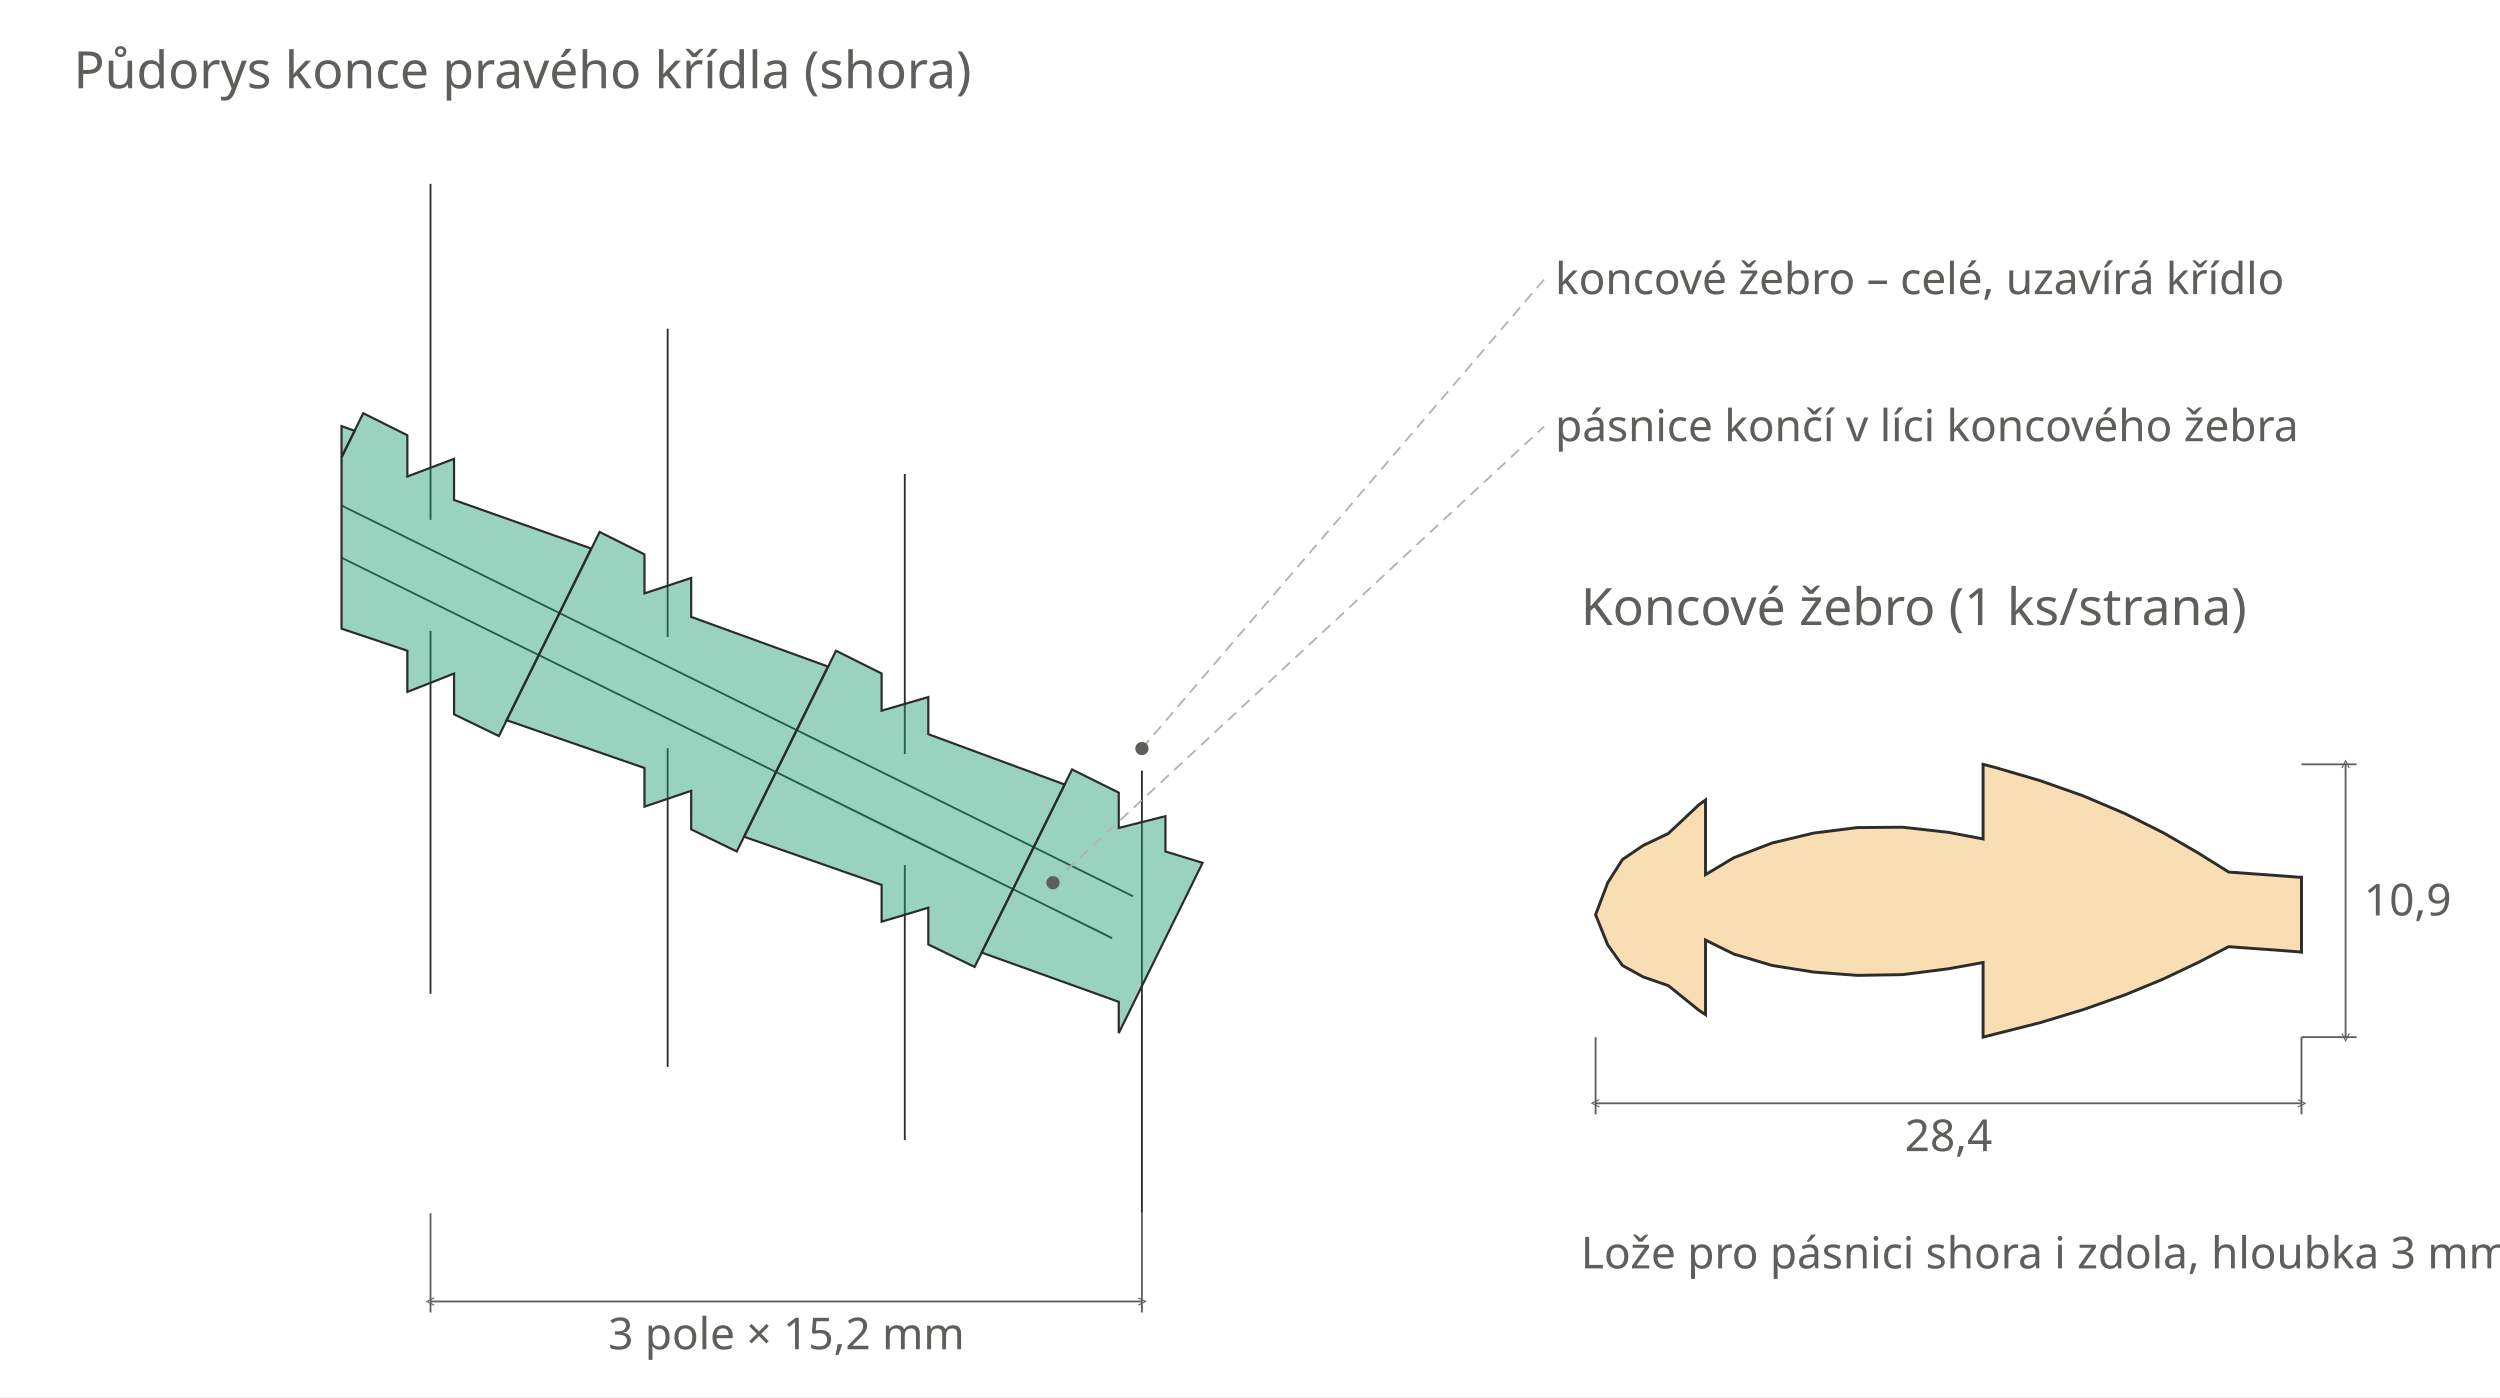
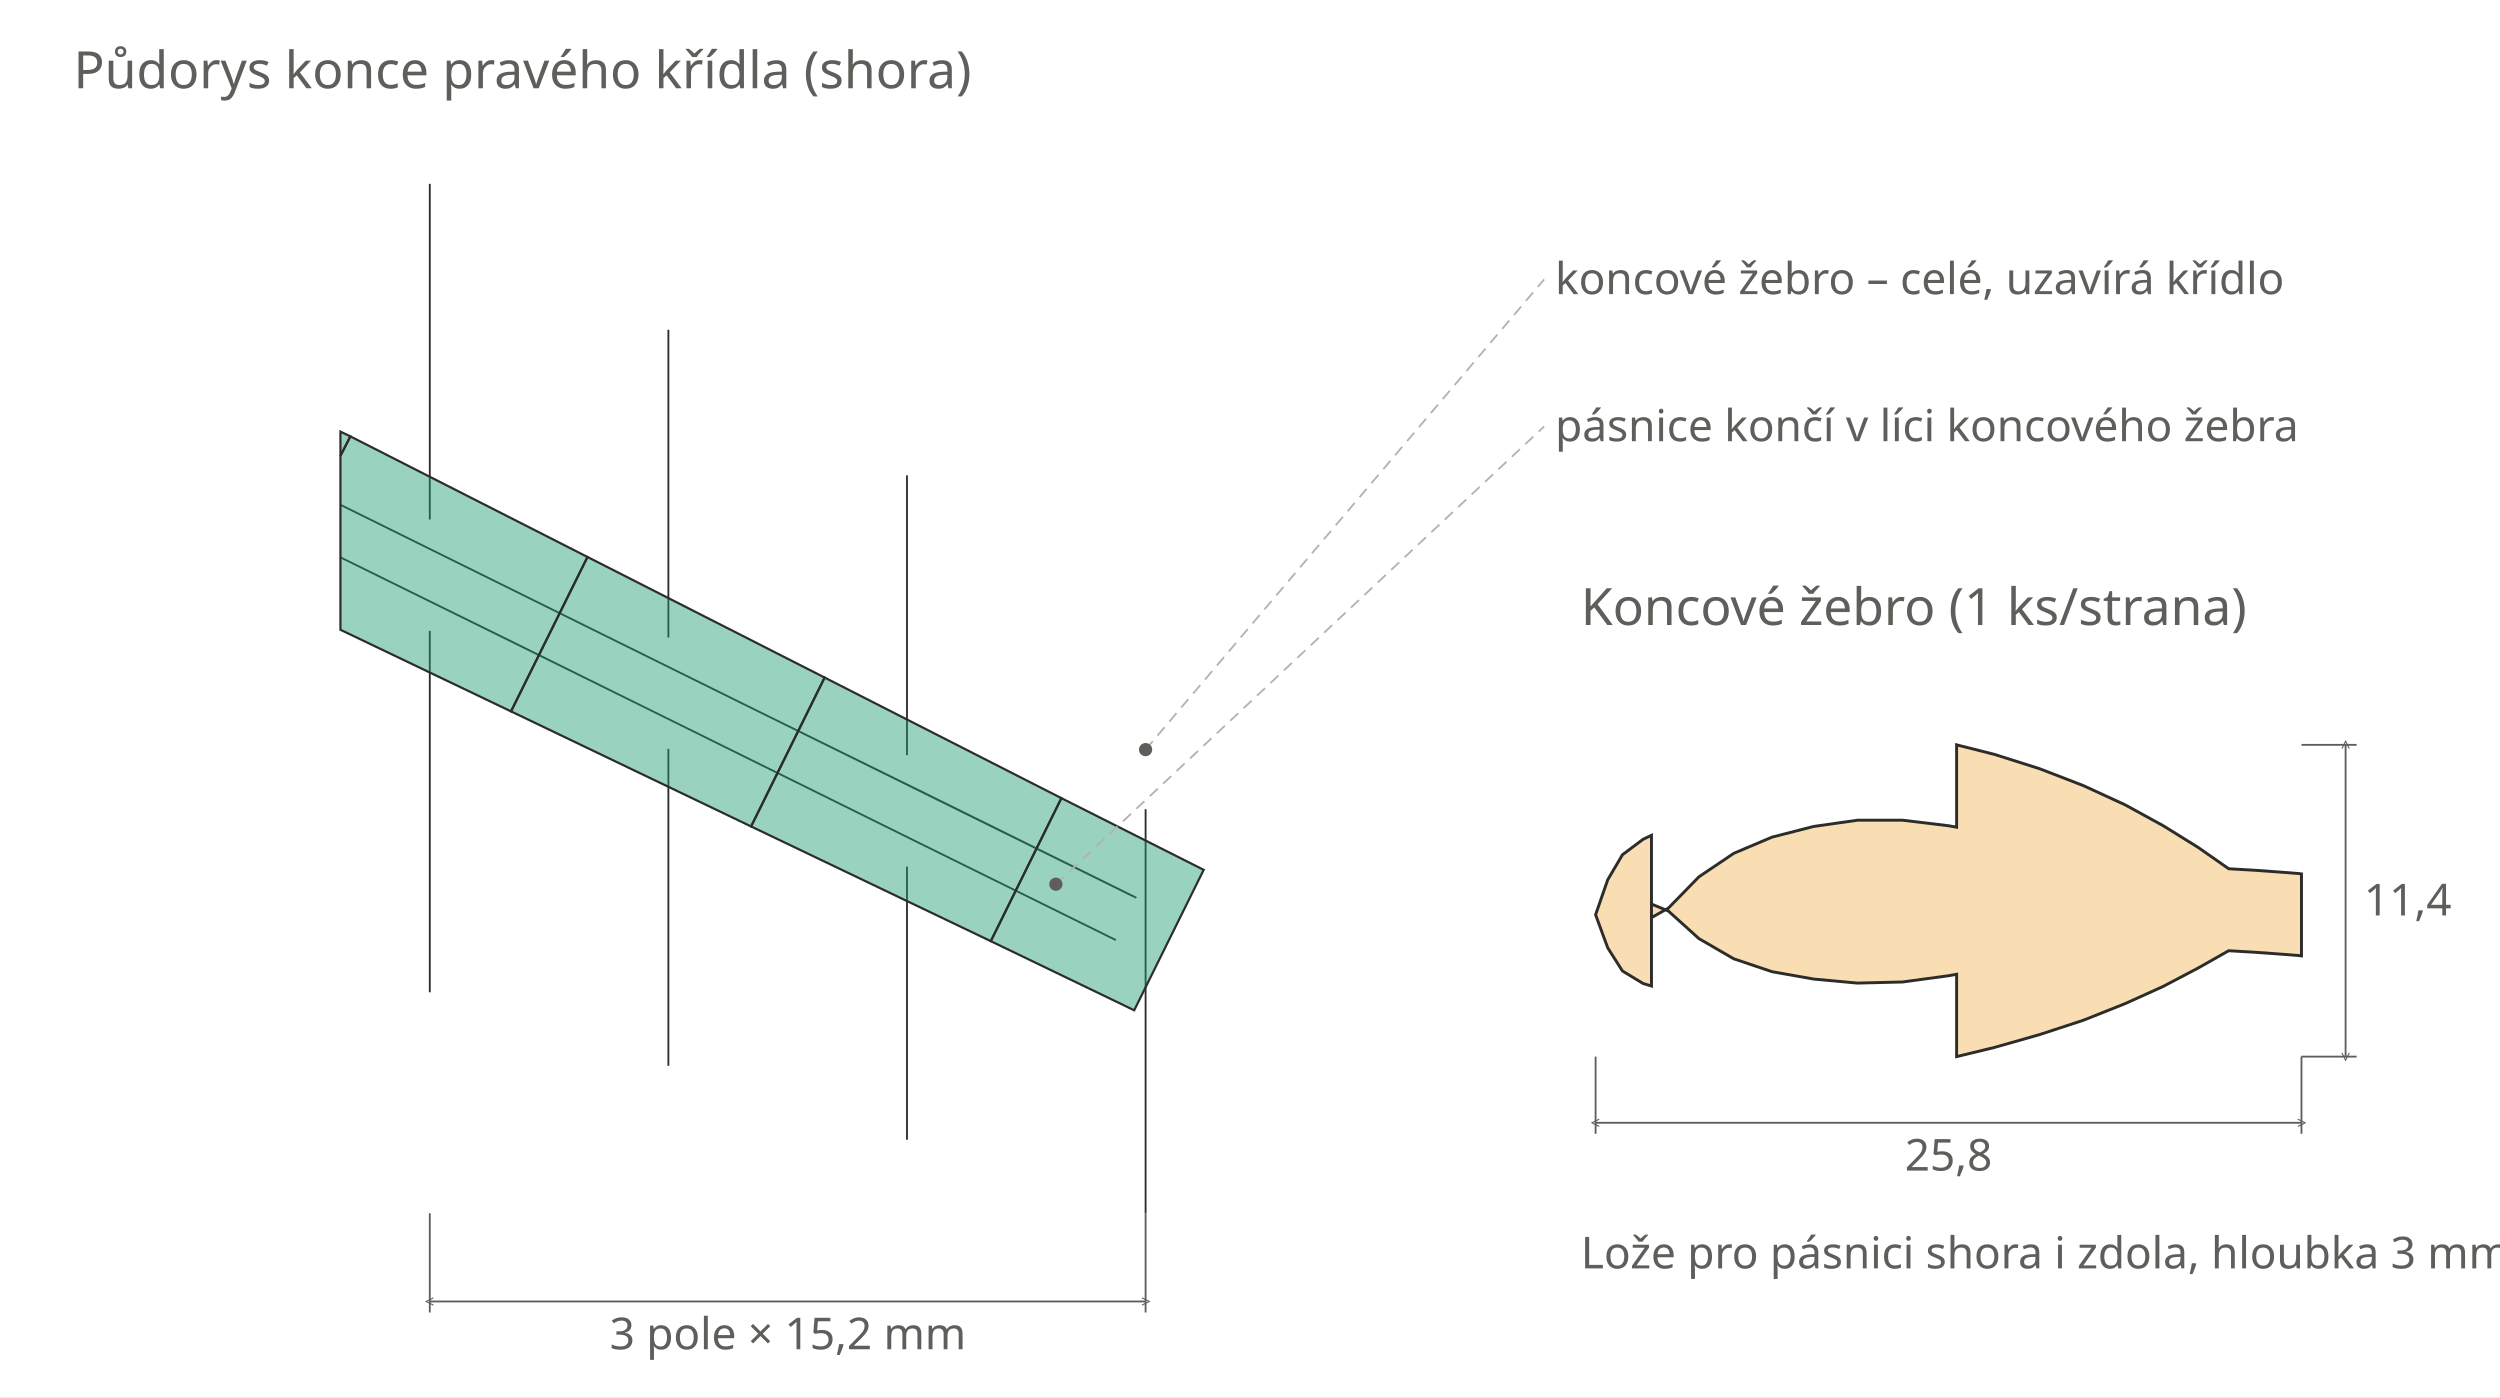
<svg xmlns="http://www.w3.org/2000/svg" width="680" viewBox="0 0 680 380" role="img">
  <defs>
    <marker id="dm" viewBox="0 0 10 10" refX="5" refY="5" markerWidth="5" markerHeight="5" orient="auto-start-reverse">
      <path d="M1 1L9 5L1 9" fill="none" stroke="#5f5e5a" stroke-width="1.2" />
    </marker>
  </defs>
  <rect width="680" height="380" fill="#fff" />
  <text x="20.0" y="24.0" text-anchor="start" font-family="sans-serif" font-size="14" fill="#5f5e5a">Půdorys konce pravého křídla (shora)</text>
-   <polygon points="92.9,151.7 142.5,176.2 195.9,202.5 249.2,228.8 302.5,255.2 300.4,254.1 247.2,227.9 193.9,201.5 140.5,175.2 92.9,151.7" fill="#854F0B" fill-opacity="0.5" stroke="#2c2c2a" stroke-width="0.5" />
-   <polygon points="92.9,137.5 94.9,138.5 148.2,164.8 201.5,191.1 254.8,217.4 308.2,243.8 306.0,242.7 252.8,216.4 199.5,190.1 146.2,163.8 92.9,137.5" fill="#854F0B" fill-opacity="0.5" stroke="#2c2c2a" stroke-width="0.5" />
-   <polygon points="117.1,50.0 117.1,50.9 117.1,53.8 117.1,58.4 117.1,64.8 117.1,72.8 117.1,82.3 117.1,93.1 117.1,105.1 117.1,118.0 117.1,131.6 117.1,132.9 117.1,132.9 117.1,141.4 117.1,141.4 117.1,132.9 117.1,132.9 117.1,131.6 117.1,118.0 117.1,105.1 117.1,93.1 117.1,82.3 117.1,72.8 117.1,64.8 117.1,58.4 117.1,53.8 117.1,50.9" fill="#EF9F27" fill-opacity="0.6" stroke="#2c2c2a" stroke-width="0.5" />
-   <polygon points="117.1,171.6 117.1,174.5 117.1,180.2 117.1,180.2 117.1,188.6 117.1,202.3 117.1,215.2 117.1,227.2 117.1,238.0 117.1,247.5 117.1,255.5 117.1,261.9 117.1,266.5 117.1,269.3 117.1,270.3 117.1,270.3 117.1,269.3 117.1,266.5 117.1,261.9 117.1,255.5 117.1,247.5 117.1,238.0 117.1,227.2 117.1,215.2 117.1,202.3 117.1,188.6 117.1,180.2 117.1,180.2 117.1,174.5 117.1,171.6" fill="#EF9F27" fill-opacity="0.6" stroke="#2c2c2a" stroke-width="0.5" />
-   <polygon points="181.6,89.4 181.6,90.3 181.6,92.8 181.6,97.1 181.6,102.9 181.6,110.2 181.6,118.8 181.6,128.7 181.6,139.6 181.6,151.4 181.6,163.8 181.6,164.7 181.6,164.7 181.6,173.3 181.6,173.3 181.6,164.7 181.6,164.7 181.6,163.8 181.6,151.4 181.6,139.6 181.6,128.7 181.6,118.8 181.6,110.2 181.6,102.9 181.6,97.1 181.6,92.8 181.6,90.3" fill="#EF9F27" fill-opacity="0.6" stroke="#2c2c2a" stroke-width="0.5" />
-   <polygon points="181.6,203.5 181.6,212.0 181.6,212.1 181.6,215.8 181.6,228.2 181.6,240.0 181.6,250.9 181.6,260.8 181.6,269.4 181.6,276.7 181.6,282.5 181.6,286.8 181.6,289.3 181.6,290.2 181.6,290.2 181.6,289.3 181.6,286.8 181.6,282.5 181.6,276.7 181.6,269.4 181.6,260.8 181.6,250.9 181.6,240.0 181.6,228.2 181.6,215.8 181.6,212.1 181.6,212.0 181.6,203.5" fill="#EF9F27" fill-opacity="0.6" stroke="#2c2c2a" stroke-width="0.5" />
-   <polygon points="246.1,128.9 246.1,129.6 246.1,131.9 246.1,135.8 246.1,141.0 246.1,147.6 246.1,155.4 246.1,164.3 246.1,174.2 246.1,184.8 246.1,196.0 246.1,196.6 246.1,196.6 246.1,205.1 246.1,205.1 246.1,196.6 246.1,196.6 246.1,196.0 246.1,184.8 246.1,174.2 246.1,164.3 246.1,155.4 246.1,147.6 246.1,141.0 246.1,135.8 246.1,131.9 246.1,129.6" fill="#EF9F27" fill-opacity="0.6" stroke="#2c2c2a" stroke-width="0.5" />
-   <polygon points="246.1,235.3 246.1,242.9 246.1,243.9 246.1,243.9 246.1,254.1 246.1,264.8 246.1,274.6 246.1,283.5 246.1,291.4 246.1,297.9 246.1,303.2 246.1,307.0 246.1,309.3 246.1,310.1 246.1,310.1 246.1,309.3 246.1,307.0 246.1,303.2 246.1,297.9 246.1,291.4 246.1,283.5 246.1,274.6 246.1,264.8 246.1,254.1 246.1,243.9 246.1,243.9 246.1,242.9 246.1,235.3" fill="#EF9F27" fill-opacity="0.6" stroke="#2c2c2a" stroke-width="0.5" />
-   <polygon points="310.6,209.6 310.6,210.2 310.6,211.7 310.6,214.2 310.6,217.7 310.6,222.1 310.6,227.3 310.6,228.4 310.6,228.4 310.6,233.2 310.6,239.7 310.6,246.8 310.6,254.2 310.6,262.0 310.6,269.8 310.6,275.7 310.6,275.7 310.6,277.7 310.6,285.4 310.6,292.9 310.6,299.9 310.6,306.5 310.6,312.4 310.6,317.6 310.6,321.9 310.6,325.4 310.6,327.9 310.6,329.5 310.6,330.0 310.6,330.0 310.6,329.5 310.6,327.9 310.6,325.4 310.6,321.9 310.6,317.6 310.6,312.4 310.6,306.5 310.6,299.9 310.6,292.9 310.6,285.4 310.6,277.7 310.6,275.7 310.6,275.7 310.6,269.8 310.6,262.0 310.6,254.2 310.6,246.8 310.6,239.7 310.6,233.2 310.6,228.4 310.6,228.4 310.6,227.3 310.6,222.1 310.6,217.7 310.6,214.2 310.6,211.7 310.6,210.2" fill="#EF9F27" fill-opacity="0.6" stroke="#2c2c2a" stroke-width="0.5" />
-   <polygon points="92.9,124.4 96.5,117.2 92.9,115.9" fill="#1D9E75" fill-opacity="0.45" stroke="#2c2c2a" stroke-width="0.6" />
-   <polygon points="92.9,124.4 92.9,171.0 110.8,177.0 110.8,188.2 123.5,183.2 123.5,194.3 135.7,200.2 160.8,149.2 123.5,136.0 123.5,124.8 110.8,129.6 110.8,118.4 98.8,112.4" fill="#1D9E75" fill-opacity="0.45" stroke="#2c2c2a" stroke-width="0.6" />
-   <polygon points="137.8,195.9 175.3,208.9 175.3,219.4 188.0,215.1 188.0,225.6 200.4,231.6 225.2,181.3 188.0,167.8 188.0,157.2 175.3,161.4 175.3,150.8 163.1,144.7" fill="#1D9E75" fill-opacity="0.45" stroke="#2c2c2a" stroke-width="0.6" />
-   <polygon points="202.4,227.6 239.8,240.7 239.8,250.7 252.5,246.9 252.5,256.9 265.1,263.0 289.6,213.4 252.5,199.7 252.5,189.6 239.8,193.3 239.8,183.2 227.4,177.0" fill="#1D9E75" fill-opacity="0.45" stroke="#2c2c2a" stroke-width="0.6" />
-   <polygon points="267.0,259.1 304.3,272.5 304.3,281.0 327.1,234.7 317.0,231.6 317.0,222.0 304.3,225.2 304.3,215.6 291.6,209.3" fill="#1D9E75" fill-opacity="0.45" stroke="#2c2c2a" stroke-width="0.6" />
-   <line x1="117.1" y1="330.0" x2="117.1" y2="357.0" stroke="#5f5e5a" stroke-width="0.5" />
-   <line x1="310.6" y1="330.0" x2="310.6" y2="357.0" stroke="#5f5e5a" stroke-width="0.5" />
-   <line x1="117.1" y1="354.0" x2="310.6" y2="354.0" stroke="#5f5e5a" stroke-width="0.5" marker-start="url(#dm)" marker-end="url(#dm)" />
-   <text x="213.9" y="367.0" text-anchor="middle" font-family="sans-serif" font-size="12" fill="#5f5e5a">3 pole × 15,2 mm</text>
-   <line x1="310.6" y1="203.6" x2="420" y2="76" stroke="#b4b2a9" stroke-width="0.5" stroke-dasharray="3 2" />
-   <circle cx="310.6" cy="203.6" r="1.8" fill="#5f5e5a" />
+   <polygon points="92.6,151.6 142.6,176.2 196.2,202.7 249.8,229.2 303.5,255.7 301.3,254.6 247.8,228.2 194.2,201.7 140.5,175.2 92.6,151.6" fill="#854F0B" fill-opacity="0.5" stroke="#2c2c2a" stroke-width="0.5" />
+   <polygon points="92.6,137.3 94.6,138.3 148.2,164.8 201.8,191.3 255.5,217.7 309.1,244.2 307.0,243.2 253.5,216.8 199.8,190.3 146.2,163.8 92.6,137.3" fill="#854F0B" fill-opacity="0.5" stroke="#2c2c2a" stroke-width="0.5" />
+   <polygon points="116.9,50.0 116.9,50.9 116.9,53.7 116.9,58.4 116.9,64.7 116.9,72.7 116.9,82.2 116.9,93.0 116.9,105.0 116.9,117.9 116.9,129.9 116.9,129.9 116.9,131.5 116.9,141.3 116.9,141.3 116.9,131.5 116.9,129.9 116.9,129.9 116.9,117.9 116.9,105.0 116.9,93.0 116.9,82.2 116.9,72.7 116.9,64.7 116.9,58.4 116.9,53.7 116.9,50.9" fill="#EF9F27" fill-opacity="0.6" stroke="#2c2c2a" stroke-width="0.5" />
+   <polygon points="116.9,171.6 116.9,174.3 116.9,183.1 116.9,183.1 116.9,188.4 116.9,202.0 116.9,214.9 116.9,226.9 116.9,237.7 116.9,247.2 116.9,255.2 116.9,261.5 116.9,266.2 116.9,269.0 116.9,269.9 116.9,269.9 116.9,269.0 116.9,266.2 116.9,261.5 116.9,255.2 116.9,247.2 116.9,237.7 116.9,226.9 116.9,214.9 116.9,202.0 116.9,188.4 116.9,183.1 116.9,183.1 116.9,174.3 116.9,171.6" fill="#EF9F27" fill-opacity="0.6" stroke="#2c2c2a" stroke-width="0.5" />
+   <polygon points="181.8,89.7 181.8,90.5 181.8,93.1 181.8,97.3 181.8,103.1 181.8,110.4 181.8,119.0 181.8,128.8 181.8,139.7 181.8,151.5 181.8,162.9 181.8,162.9 181.8,163.9 181.8,173.4 181.8,173.4 181.8,163.9 181.8,162.9 181.8,162.9 181.8,151.5 181.8,139.7 181.8,128.8 181.8,119.0 181.8,110.4 181.8,103.1 181.8,97.3 181.8,93.1 181.8,90.5" fill="#EF9F27" fill-opacity="0.6" stroke="#2c2c2a" stroke-width="0.5" />
+   <polygon points="181.8,203.7 181.8,214.1 181.8,214.2 181.8,215.7 181.8,228.1 181.8,239.9 181.8,250.8 181.8,260.6 181.8,269.3 181.8,276.5 181.8,282.3 181.8,286.5 181.8,289.1 181.8,289.9 181.8,289.9 181.8,289.1 181.8,286.5 181.8,282.3 181.8,276.5 181.8,269.3 181.8,260.6 181.8,250.8 181.8,239.9 181.8,228.1 181.8,215.7 181.8,214.2 181.8,214.1 181.8,203.7" fill="#EF9F27" fill-opacity="0.6" stroke="#2c2c2a" stroke-width="0.5" />
+   <polygon points="246.7,129.3 246.7,130.1 246.7,132.4 246.7,136.2 246.7,141.4 246.7,148.0 246.7,155.8 246.7,164.7 246.7,174.5 246.7,185.1 246.7,195.8 246.7,195.8 246.7,196.3 246.7,205.4 246.7,205.4 246.7,196.3 246.7,195.8 246.7,195.8 246.7,185.1 246.7,174.5 246.7,164.7 246.7,155.8 246.7,148.0 246.7,141.4 246.7,136.2 246.7,132.4 246.7,130.1" fill="#EF9F27" fill-opacity="0.6" stroke="#2c2c2a" stroke-width="0.5" />
+   <polygon points="246.7,235.7 246.7,243.0 246.7,245.2 246.7,245.2 246.7,254.2 246.7,264.8 246.7,274.6 246.7,283.5 246.7,291.3 246.7,297.9 246.7,303.1 246.7,306.9 246.7,309.2 246.7,310.0 246.7,310.0 246.7,309.2 246.7,306.9 246.7,303.1 246.7,297.9 246.7,291.3 246.7,283.5 246.7,274.6 246.7,264.8 246.7,254.2 246.7,245.2 246.7,245.2 246.7,243.0 246.7,235.7" fill="#EF9F27" fill-opacity="0.6" stroke="#2c2c2a" stroke-width="0.5" />
+   <polygon points="311.6,220.1 311.6,220.6 311.6,222.0 311.6,224.3 311.6,227.5 311.6,228.8 311.6,228.8 311.6,231.5 311.6,236.2 311.6,241.6 311.6,247.6 311.6,254.0 311.6,260.8 311.6,267.9 311.6,275.0 311.6,276.3 311.6,276.3 311.6,282.2 311.6,289.3 311.6,296.1 311.6,302.5 311.6,308.5 311.6,313.9 311.6,318.6 311.6,322.6 311.6,325.8 311.6,328.1 311.6,329.5 311.6,330.0 311.6,330.0 311.6,329.5 311.6,328.1 311.6,325.8 311.6,322.6 311.6,318.6 311.6,313.9 311.6,308.5 311.6,302.5 311.6,296.1 311.6,289.3 311.6,282.2 311.6,276.3 311.6,276.3 311.6,275.0 311.6,267.9 311.6,260.8 311.6,254.0 311.6,247.6 311.6,241.6 311.6,236.2 311.6,231.5 311.6,228.8 311.6,228.8 311.6,227.5 311.6,224.3 311.6,222.0 311.6,220.6" fill="#EF9F27" fill-opacity="0.6" stroke="#2c2c2a" stroke-width="0.5" />
+   <polygon points="92.6,124.0 95.3,118.7 92.6,117.4" fill="#1D9E75" fill-opacity="0.45" stroke="#2c2c2a" stroke-width="0.6" />
+   <polygon points="92.6,124.0 92.6,171.3 139.0,193.5 159.8,151.5 95.3,118.7" fill="#1D9E75" fill-opacity="0.45" stroke="#2c2c2a" stroke-width="0.6" />
+   <polygon points="139.0,193.5 204.3,224.8 224.3,184.3 159.8,151.5" fill="#1D9E75" fill-opacity="0.45" stroke="#2c2c2a" stroke-width="0.6" />
+   <polygon points="204.3,224.8 269.5,256.0 288.7,217.1 224.3,184.3" fill="#1D9E75" fill-opacity="0.45" stroke="#2c2c2a" stroke-width="0.6" />
+   <polygon points="269.5,256.0 308.5,274.8 327.4,236.6 288.7,217.1" fill="#1D9E75" fill-opacity="0.45" stroke="#2c2c2a" stroke-width="0.6" />
+   <line x1="116.9" y1="330.0" x2="116.9" y2="357.0" stroke="#5f5e5a" stroke-width="0.5" />
+   <line x1="311.6" y1="330.0" x2="311.6" y2="357.0" stroke="#5f5e5a" stroke-width="0.5" />
+   <line x1="116.9" y1="354.0" x2="311.6" y2="354.0" stroke="#5f5e5a" stroke-width="0.5" marker-start="url(#dm)" marker-end="url(#dm)" />
+   <text x="214.3" y="367.0" text-anchor="middle" font-family="sans-serif" font-size="12" fill="#5f5e5a">3 pole × 15,2 mm</text>
+   <line x1="311.6" y1="203.9" x2="420" y2="76" stroke="#b4b2a9" stroke-width="0.5" stroke-dasharray="3 2" />
+   <circle cx="311.6" cy="203.9" r="1.8" fill="#5f5e5a" />
  <text x="423.0" y="80.0" text-anchor="start" font-family="sans-serif" font-size="12" fill="#5f5e5a">koncové žebro – celé, uzavírá křídlo</text>
-   <line x1="286.4" y1="240.1" x2="420" y2="116" stroke="#b4b2a9" stroke-width="0.5" stroke-dasharray="3 2" />
-   <circle cx="286.4" cy="240.1" r="1.8" fill="#5f5e5a" />
+   <line x1="287.2" y1="240.5" x2="420" y2="116" stroke="#b4b2a9" stroke-width="0.5" stroke-dasharray="3 2" />
+   <circle cx="287.2" cy="240.5" r="1.8" fill="#5f5e5a" />
  <text x="423.0" y="120.0" text-anchor="start" font-family="sans-serif" font-size="12" fill="#5f5e5a">pásnice končí v líci koncového žebra</text>
  <text x="430.0" y="170.0" text-anchor="start" font-family="sans-serif" font-size="14" fill="#5f5e5a">Koncové žebro (1 ks/strana)</text>
-   <polygon points="434.0,248.8 434.8,246.7 437.3,240.1 441.3,233.8 446.9,230.0 453.8,226.7 462.1,218.9 463.9,217.6 463.9,237.9 471.6,233.3 482.0,229.3 493.3,226.6 505.2,225.1 517.5,225.0 530.0,226.4 539.4,228.2 539.4,207.9 542.5,208.7 554.8,212.3 566.7,216.5 578.0,221.3 588.4,226.5 597.9,232.0 606.2,237.2 613.1,237.7 618.7,238.1 622.7,238.4 625.2,238.6 626.0,238.6 626.0,259.0 625.2,258.9 622.7,258.7 618.7,258.4 613.1,258.0 606.2,257.5 597.9,261.8 588.4,266.3 578.0,270.6 566.7,274.6 554.8,278.2 542.5,281.3 539.4,282.1 539.4,261.8 530.0,263.5 517.5,265.1 505.2,265.3 493.3,264.4 482.0,262.6 471.6,259.5 463.9,255.7 463.9,276.0 462.1,274.8 453.8,268.1 446.9,265.7 441.3,262.6 437.3,257.0 434.8,250.8" fill="#EF9F27" fill-opacity="0.35" stroke="#2c2c2a" stroke-width="0.8" />
-   <line x1="434.0" y1="282.1" x2="434.0" y2="303.1" stroke="#5f5e5a" stroke-width="0.5" />
-   <line x1="626.0" y1="282.1" x2="626.0" y2="303.1" stroke="#5f5e5a" stroke-width="0.5" />
-   <line x1="434.0" y1="300.1" x2="626.0" y2="300.1" stroke="#5f5e5a" stroke-width="0.5" marker-start="url(#dm)" marker-end="url(#dm)" />
-   <text x="530.0" y="313.1" text-anchor="middle" font-family="sans-serif" font-size="12" fill="#5f5e5a">28,4</text>
-   <line x1="626.0" y1="282.1" x2="641.0" y2="282.1" stroke="#5f5e5a" stroke-width="0.5" />
-   <line x1="626.0" y1="207.9" x2="641.0" y2="207.9" stroke="#5f5e5a" stroke-width="0.5" />
-   <line x1="638.0" y1="282.1" x2="638.0" y2="207.9" stroke="#5f5e5a" stroke-width="0.5" marker-start="url(#dm)" marker-end="url(#dm)" />
-   <text x="643.0" y="249.0" text-anchor="start" font-family="sans-serif" font-size="12" fill="#5f5e5a">10,9</text>
+   <polygon points="434.0,248.8 434.8,246.5 437.3,239.3 441.3,232.5 446.9,228.3 449.2,227.2 449.2,249.6 453.8,247.0 462.1,238.5 471.6,232.1 482.0,227.7 493.3,224.8 505.2,223.1 517.5,223.1 530.0,224.6 532.2,225.0 532.2,202.6 542.5,205.2 554.8,209.1 566.7,213.7 578.0,218.9 588.4,224.6 597.9,230.5 606.2,236.3 613.1,236.7 618.7,237.1 622.7,237.4 625.2,237.6 626.0,237.7 626.0,260.0 625.2,259.9 622.7,259.7 618.7,259.4 613.1,259.0 606.2,258.6 597.9,263.3 588.4,268.3 578.0,273.0 566.7,277.5 554.8,281.4 542.5,284.9 532.2,287.4 532.2,265.0 530.0,265.4 517.5,267.1 505.2,267.4 493.3,266.3 482.0,264.3 471.6,260.8 462.1,255.3 453.8,247.8 449.2,245.9 449.2,268.2 446.9,267.5 441.3,264.1 437.3,257.8 434.8,251.0" fill="#EF9F27" fill-opacity="0.35" stroke="#2c2c2a" stroke-width="0.8" />
+   <line x1="434.0" y1="287.4" x2="434.0" y2="308.4" stroke="#5f5e5a" stroke-width="0.5" />
+   <line x1="626.0" y1="287.4" x2="626.0" y2="308.4" stroke="#5f5e5a" stroke-width="0.5" />
+   <line x1="434.0" y1="305.4" x2="626.0" y2="305.4" stroke="#5f5e5a" stroke-width="0.5" marker-start="url(#dm)" marker-end="url(#dm)" />
+   <text x="530.0" y="318.4" text-anchor="middle" font-family="sans-serif" font-size="12" fill="#5f5e5a">25,8</text>
+   <line x1="626.0" y1="287.4" x2="641.0" y2="287.4" stroke="#5f5e5a" stroke-width="0.5" />
+   <line x1="626.0" y1="202.6" x2="641.0" y2="202.6" stroke="#5f5e5a" stroke-width="0.5" />
+   <line x1="638.0" y1="287.4" x2="638.0" y2="202.6" stroke="#5f5e5a" stroke-width="0.5" marker-start="url(#dm)" marker-end="url(#dm)" />
+   <text x="643.0" y="249.0" text-anchor="start" font-family="sans-serif" font-size="12" fill="#5f5e5a">11,4</text>
  <text x="430.0" y="345.0" text-anchor="start" font-family="sans-serif" font-size="12" fill="#5f5e5a">Lože pro pásnici shora i zdola, hloubka 3 mm</text>
</svg>
